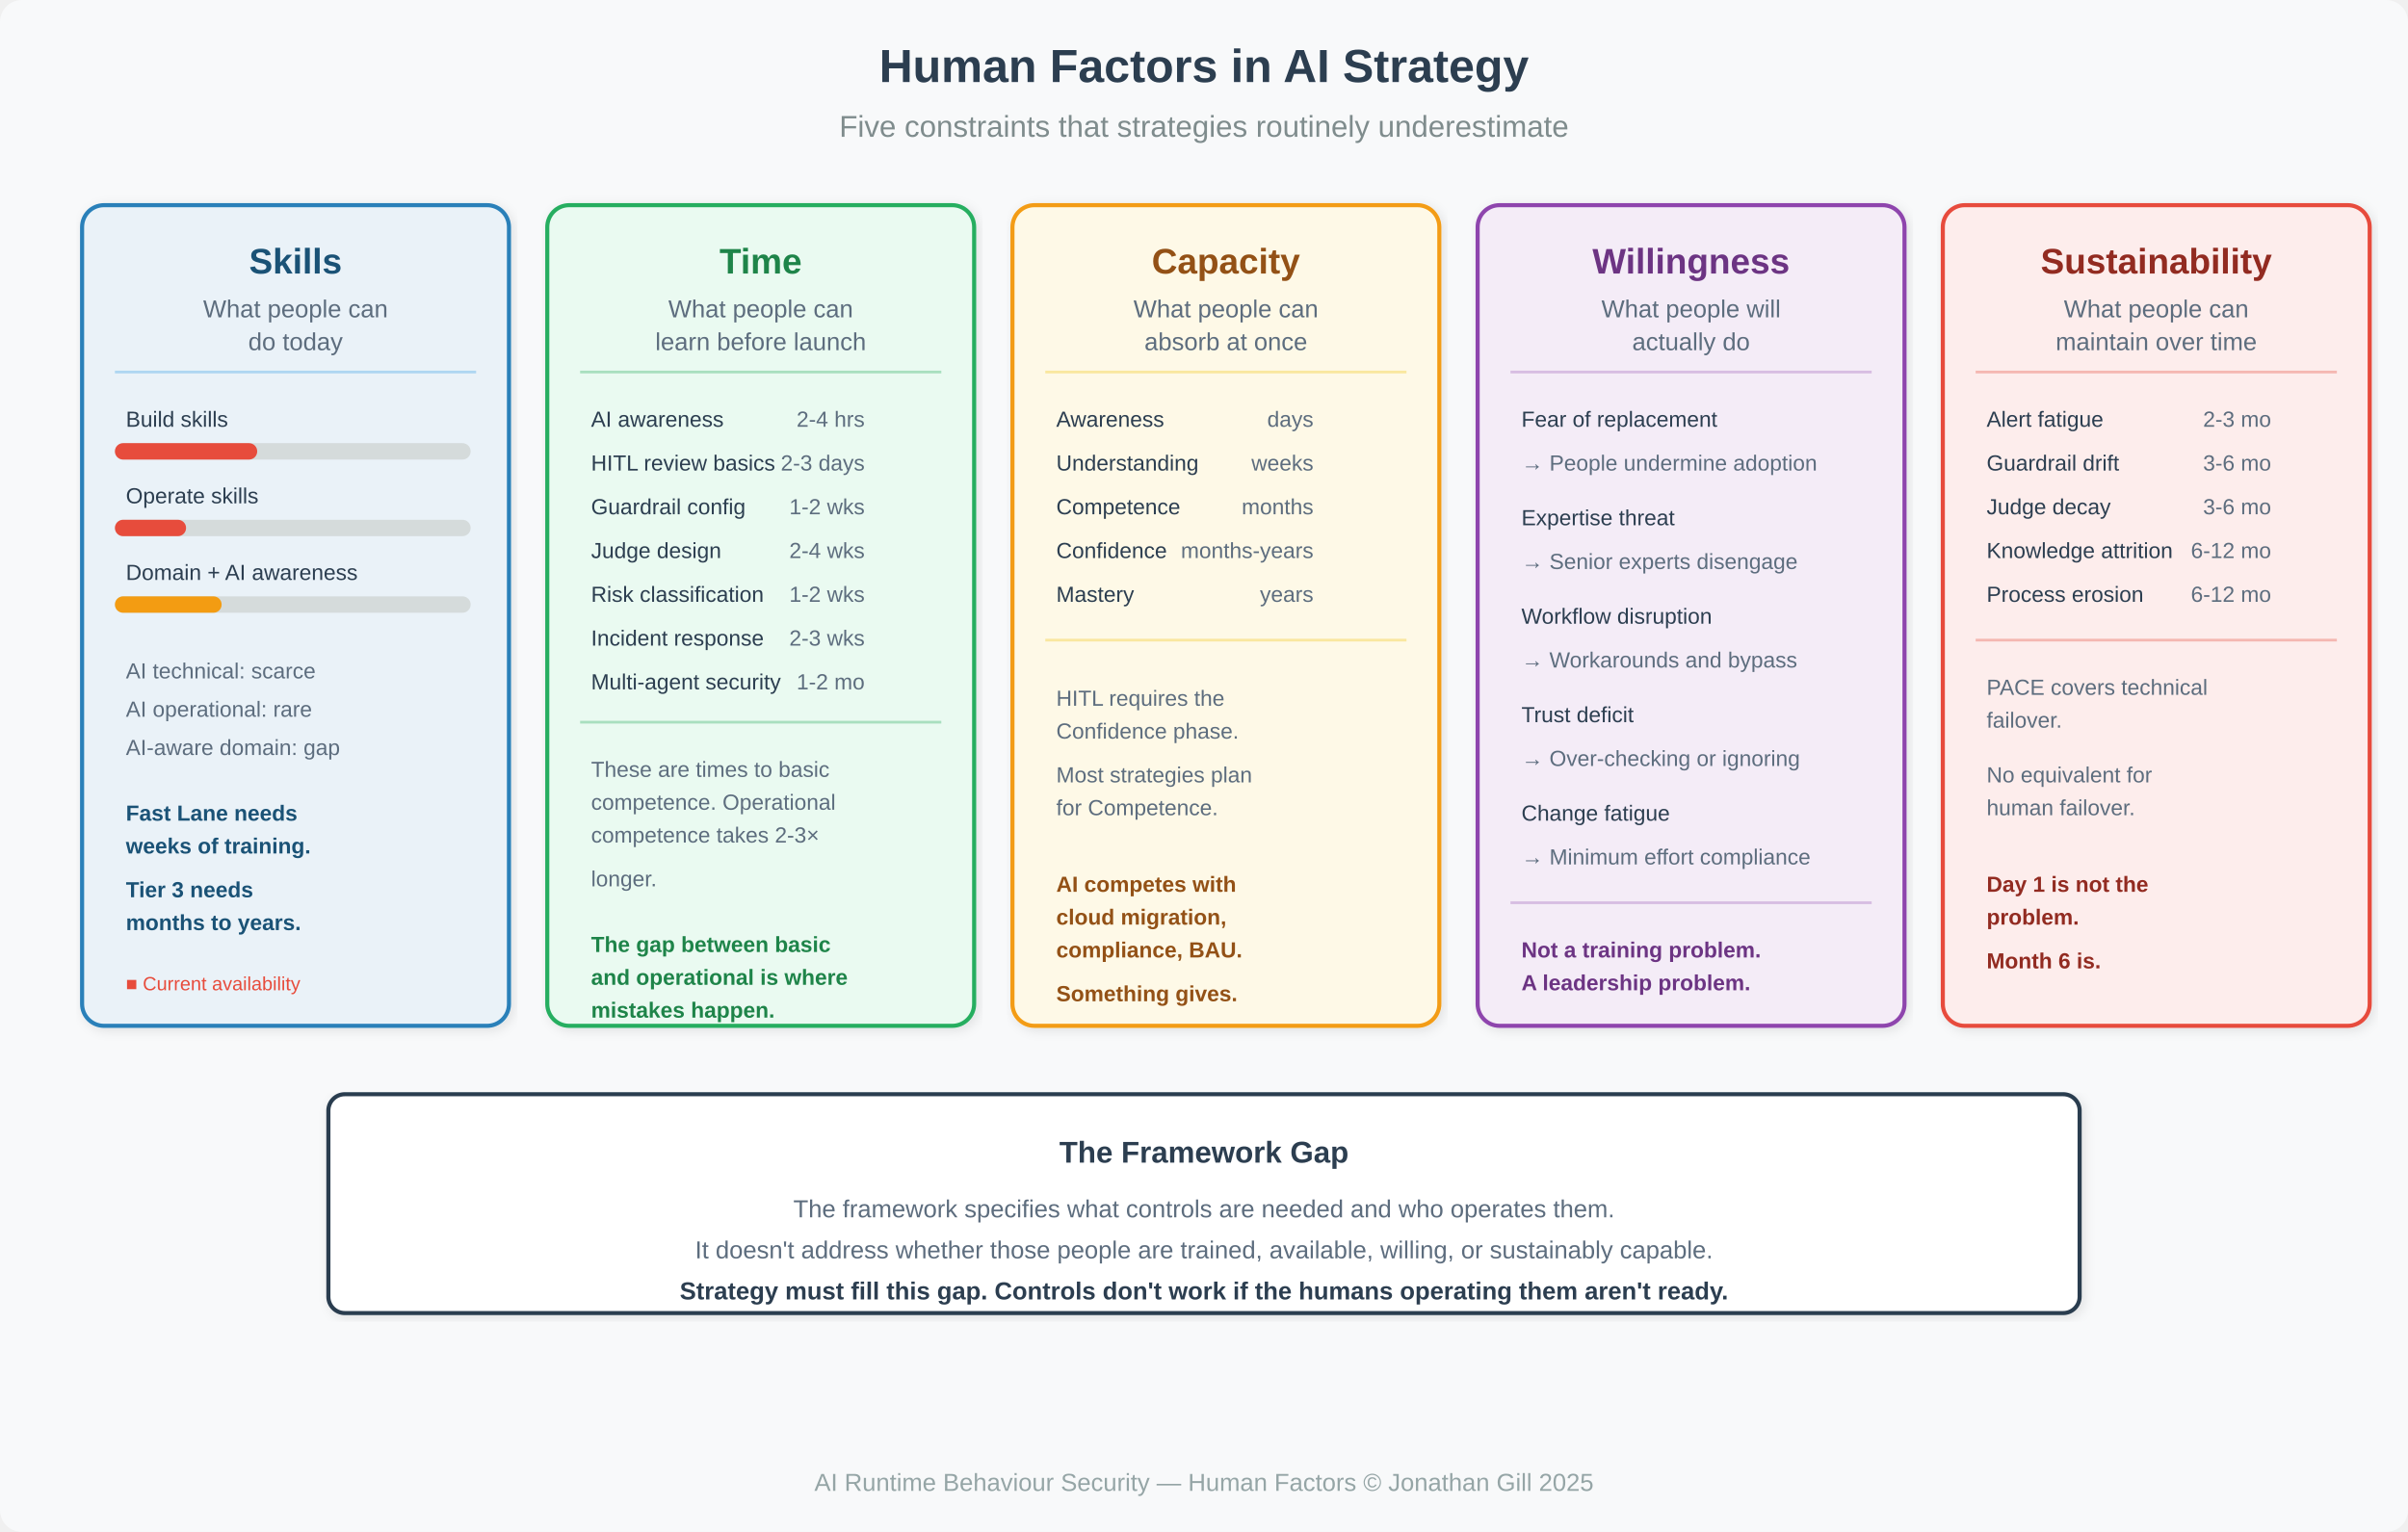
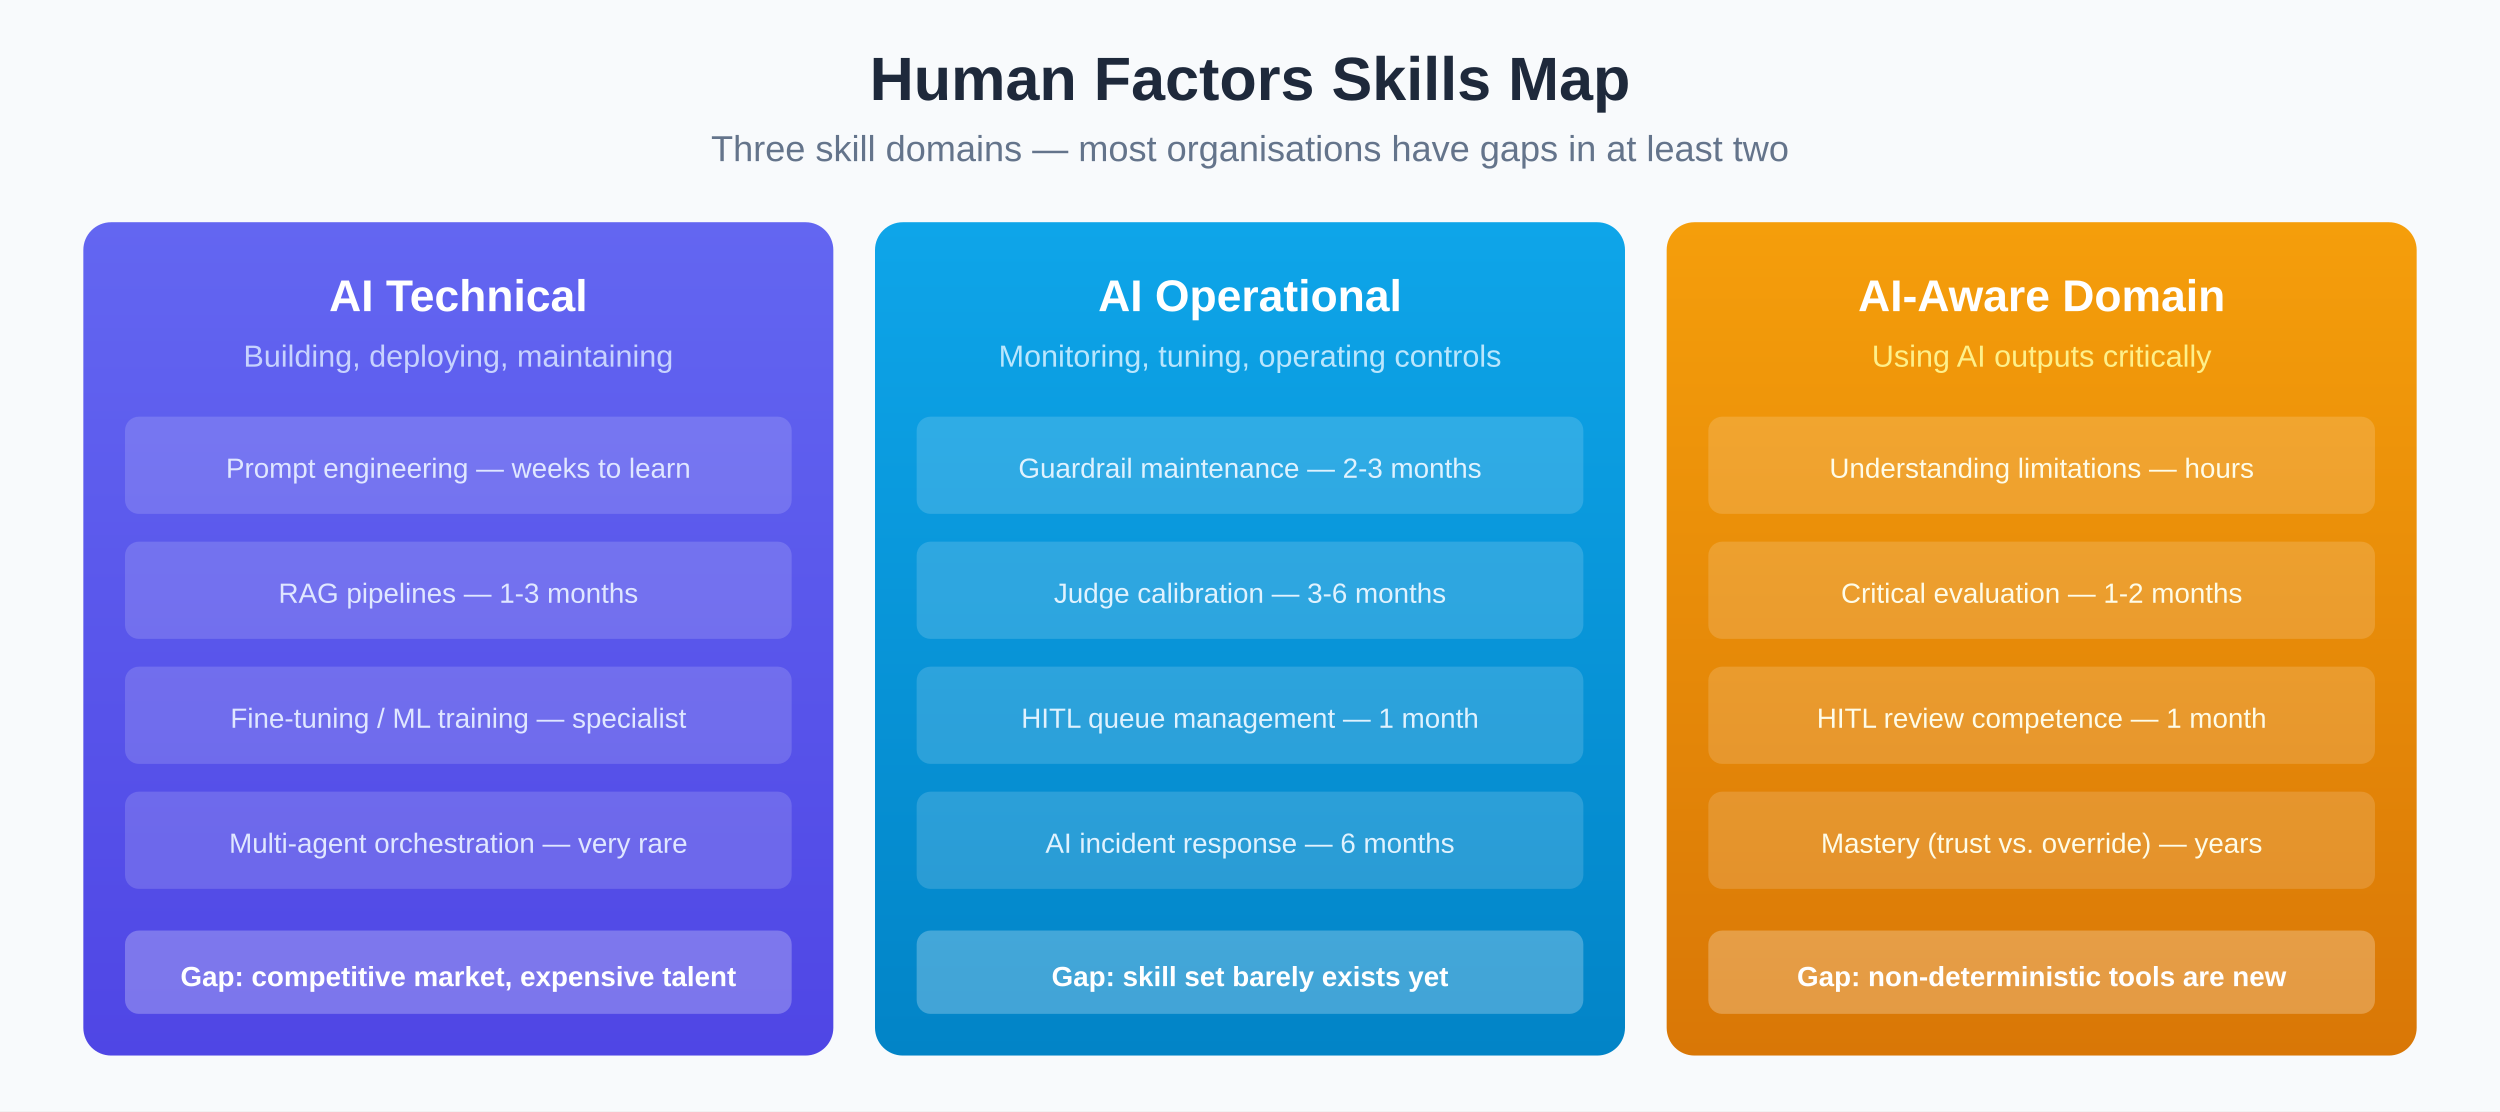
- <svg xmlns="http://www.w3.org/2000/svg" width="880" height="560" viewBox="0 0 880 560" font-family="Arial, Helvetica, sans-serif">
+ <svg xmlns="http://www.w3.org/2000/svg" width="900" height="400" viewBox="0 0 900 400">
  <defs>
-     <filter id="shadow" x="-2%" y="-2%" width="104%" height="106%">
-       <feDropShadow dx="1" dy="1" stdDeviation="2" flood-opacity="0.1" />
-     </filter>
+     <linearGradient id="techGrad" x1="0%" y1="0%" x2="0%" y2="100%">
+       <stop offset="0%" style="stop-color:#6366f1" />
+       <stop offset="100%" style="stop-color:#4f46e5" />
+     </linearGradient>
+     <linearGradient id="opsGrad" x1="0%" y1="0%" x2="0%" y2="100%">
+       <stop offset="0%" style="stop-color:#0ea5e9" />
+       <stop offset="100%" style="stop-color:#0284c7" />
+     </linearGradient>
+     <linearGradient id="domainGrad" x1="0%" y1="0%" x2="0%" y2="100%">
+       <stop offset="0%" style="stop-color:#f59e0b" />
+       <stop offset="100%" style="stop-color:#d97706" />
+     </linearGradient>
  </defs>
-   <rect width="880" height="560" fill="#f8f9fa" rx="8" />
-   <text x="440" y="30" text-anchor="middle" font-size="17" font-weight="bold" fill="#2c3e50">Human Factors in AI Strategy</text>
-   <text x="440" y="50" text-anchor="middle" font-size="11" fill="#7f8c8d">Five constraints that strategies routinely underestimate</text>
-   <rect x="30" y="75" width="156" height="300" rx="8" fill="#eaf2f8" stroke="#2980b9" stroke-width="1.5" filter="url(#shadow)" />
-   <text x="108" y="100" text-anchor="middle" font-size="13" font-weight="bold" fill="#1a5276">Skills</text>
-   <text x="108" y="116" text-anchor="middle" font-size="9" fill="#5d6d7e">What people can</text>
-   <text x="108" y="128" text-anchor="middle" font-size="9" fill="#5d6d7e">do today</text>
-   <line x1="42" y1="136" x2="174" y2="136" stroke="#aed6f1" stroke-width="1" />
-   <text x="46" y="156" font-size="8" fill="#2c3e50">Build skills</text>
-   <rect x="42" y="162" width="130" height="6" rx="3" fill="#d5dbdb" />
-   <rect x="42" y="162" width="52" height="6" rx="3" fill="#e74c3c" />
-   <text x="46" y="184" font-size="8" fill="#2c3e50">Operate skills</text>
-   <rect x="42" y="190" width="130" height="6" rx="3" fill="#d5dbdb" />
-   <rect x="42" y="190" width="26" height="6" rx="3" fill="#e74c3c" />
-   <text x="46" y="212" font-size="8" fill="#2c3e50">Domain + AI awareness</text>
-   <rect x="42" y="218" width="130" height="6" rx="3" fill="#d5dbdb" />
-   <rect x="42" y="218" width="39" height="6" rx="3" fill="#f39c12" />
-   <text x="46" y="248" font-size="8" fill="#5d6d7e">AI technical: scarce</text>
-   <text x="46" y="262" font-size="8" fill="#5d6d7e">AI operational: rare</text>
-   <text x="46" y="276" font-size="8" fill="#5d6d7e">AI-aware domain: gap</text>
-   <text x="46" y="300" font-size="8" font-weight="bold" fill="#1a5276">Fast Lane needs</text>
-   <text x="46" y="312" font-size="8" font-weight="bold" fill="#1a5276">weeks of training.</text>
-   <text x="46" y="328" font-size="8" font-weight="bold" fill="#1a5276">Tier 3 needs</text>
-   <text x="46" y="340" font-size="8" font-weight="bold" fill="#1a5276">months to years.</text>
-   <text x="46" y="362" font-size="7" fill="#e74c3c">■ Current availability</text>
-   <rect x="200" y="75" width="156" height="300" rx="8" fill="#eafaf1" stroke="#27ae60" stroke-width="1.5" filter="url(#shadow)" />
-   <text x="278" y="100" text-anchor="middle" font-size="13" font-weight="bold" fill="#1e8449">Time</text>
-   <text x="278" y="116" text-anchor="middle" font-size="9" fill="#5d6d7e">What people can</text>
-   <text x="278" y="128" text-anchor="middle" font-size="9" fill="#5d6d7e">learn before launch</text>
-   <line x1="212" y1="136" x2="344" y2="136" stroke="#a9dfbf" stroke-width="1" />
-   <text x="216" y="156" font-size="8" fill="#2c3e50">AI awareness</text>
-   <text x="316" y="156" font-size="8" fill="#5d6d7e" text-anchor="end">2-4 hrs</text>
-   <text x="216" y="172" font-size="8" fill="#2c3e50">HITL review basics</text>
-   <text x="316" y="172" font-size="8" fill="#5d6d7e" text-anchor="end">2-3 days</text>
-   <text x="216" y="188" font-size="8" fill="#2c3e50">Guardrail config</text>
-   <text x="316" y="188" font-size="8" fill="#5d6d7e" text-anchor="end">1-2 wks</text>
-   <text x="216" y="204" font-size="8" fill="#2c3e50">Judge design</text>
-   <text x="316" y="204" font-size="8" fill="#5d6d7e" text-anchor="end">2-4 wks</text>
-   <text x="216" y="220" font-size="8" fill="#2c3e50">Risk classification</text>
-   <text x="316" y="220" font-size="8" fill="#5d6d7e" text-anchor="end">1-2 wks</text>
-   <text x="216" y="236" font-size="8" fill="#2c3e50">Incident response</text>
-   <text x="316" y="236" font-size="8" fill="#5d6d7e" text-anchor="end">2-3 wks</text>
-   <text x="216" y="252" font-size="8" fill="#2c3e50">Multi-agent security</text>
-   <text x="316" y="252" font-size="8" fill="#5d6d7e" text-anchor="end">1-2 mo</text>
-   <line x1="212" y1="264" x2="344" y2="264" stroke="#a9dfbf" stroke-width="1" />
-   <text x="216" y="284" font-size="8" fill="#5d6d7e">These are times to basic</text>
-   <text x="216" y="296" font-size="8" fill="#5d6d7e">competence. Operational</text>
-   <text x="216" y="308" font-size="8" fill="#5d6d7e">competence takes 2-3×</text>
-   <text x="216" y="324" font-size="8" fill="#5d6d7e">longer.</text>
-   <text x="216" y="348" font-size="8" font-weight="bold" fill="#1e8449">The gap between basic</text>
-   <text x="216" y="360" font-size="8" font-weight="bold" fill="#1e8449">and operational is where</text>
-   <text x="216" y="372" font-size="8" font-weight="bold" fill="#1e8449">mistakes happen.</text>
-   <rect x="370" y="75" width="156" height="300" rx="8" fill="#fef9e7" stroke="#f39c12" stroke-width="1.5" filter="url(#shadow)" />
-   <text x="448" y="100" text-anchor="middle" font-size="13" font-weight="bold" fill="#935116">Capacity</text>
-   <text x="448" y="116" text-anchor="middle" font-size="9" fill="#5d6d7e">What people can</text>
-   <text x="448" y="128" text-anchor="middle" font-size="9" fill="#5d6d7e">absorb at once</text>
-   <line x1="382" y1="136" x2="514" y2="136" stroke="#f9e79f" stroke-width="1" />
-   <text x="386" y="156" font-size="8" fill="#2c3e50">Awareness</text>
-   <text x="480" y="156" font-size="8" fill="#5d6d7e" text-anchor="end">days</text>
-   <text x="386" y="172" font-size="8" fill="#2c3e50">Understanding</text>
-   <text x="480" y="172" font-size="8" fill="#5d6d7e" text-anchor="end">weeks</text>
-   <text x="386" y="188" font-size="8" fill="#2c3e50">Competence</text>
-   <text x="480" y="188" font-size="8" fill="#5d6d7e" text-anchor="end">months</text>
-   <text x="386" y="204" font-size="8" fill="#2c3e50">Confidence</text>
-   <text x="480" y="204" font-size="8" fill="#5d6d7e" text-anchor="end">months-years</text>
-   <text x="386" y="220" font-size="8" fill="#2c3e50">Mastery</text>
-   <text x="480" y="220" font-size="8" fill="#5d6d7e" text-anchor="end">years</text>
-   <line x1="382" y1="234" x2="514" y2="234" stroke="#f9e79f" stroke-width="1" />
-   <text x="386" y="258" font-size="8" fill="#5d6d7e">HITL requires the</text>
-   <text x="386" y="270" font-size="8" fill="#5d6d7e">Confidence phase.</text>
-   <text x="386" y="286" font-size="8" fill="#5d6d7e">Most strategies plan</text>
-   <text x="386" y="298" font-size="8" fill="#5d6d7e">for Competence.</text>
-   <text x="386" y="326" font-size="8" font-weight="bold" fill="#935116">AI competes with</text>
-   <text x="386" y="338" font-size="8" font-weight="bold" fill="#935116">cloud migration,</text>
-   <text x="386" y="350" font-size="8" font-weight="bold" fill="#935116">compliance, BAU.</text>
-   <text x="386" y="366" font-size="8" font-weight="bold" fill="#935116">Something gives.</text>
-   <rect x="540" y="75" width="156" height="300" rx="8" fill="#f4ecf7" stroke="#8e44ad" stroke-width="1.5" filter="url(#shadow)" />
-   <text x="618" y="100" text-anchor="middle" font-size="13" font-weight="bold" fill="#6c3483">Willingness</text>
-   <text x="618" y="116" text-anchor="middle" font-size="9" fill="#5d6d7e">What people will</text>
-   <text x="618" y="128" text-anchor="middle" font-size="9" fill="#5d6d7e">actually do</text>
-   <line x1="552" y1="136" x2="684" y2="136" stroke="#d7bde2" stroke-width="1" />
-   <text x="556" y="156" font-size="8" fill="#2c3e50">Fear of replacement</text>
-   <text x="556" y="172" font-size="8" fill="#5d6d7e">→ People undermine adoption</text>
-   <text x="556" y="192" font-size="8" fill="#2c3e50">Expertise threat</text>
-   <text x="556" y="208" font-size="8" fill="#5d6d7e">→ Senior experts disengage</text>
-   <text x="556" y="228" font-size="8" fill="#2c3e50">Workflow disruption</text>
-   <text x="556" y="244" font-size="8" fill="#5d6d7e">→ Workarounds and bypass</text>
-   <text x="556" y="264" font-size="8" fill="#2c3e50">Trust deficit</text>
-   <text x="556" y="280" font-size="8" fill="#5d6d7e">→ Over-checking or ignoring</text>
-   <text x="556" y="300" font-size="8" fill="#2c3e50">Change fatigue</text>
-   <text x="556" y="316" font-size="8" fill="#5d6d7e">→ Minimum effort compliance</text>
-   <line x1="552" y1="330" x2="684" y2="330" stroke="#d7bde2" stroke-width="1" />
-   <text x="556" y="350" font-size="8" font-weight="bold" fill="#6c3483">Not a training problem.</text>
-   <text x="556" y="362" font-size="8" font-weight="bold" fill="#6c3483">A leadership problem.</text>
-   <rect x="710" y="75" width="156" height="300" rx="8" fill="#fdedec" stroke="#e74c3c" stroke-width="1.5" filter="url(#shadow)" />
-   <text x="788" y="100" text-anchor="middle" font-size="13" font-weight="bold" fill="#922b21">Sustainability</text>
-   <text x="788" y="116" text-anchor="middle" font-size="9" fill="#5d6d7e">What people can</text>
-   <text x="788" y="128" text-anchor="middle" font-size="9" fill="#5d6d7e">maintain over time</text>
-   <line x1="722" y1="136" x2="854" y2="136" stroke="#f5b7b1" stroke-width="1" />
-   <text x="726" y="156" font-size="8" fill="#2c3e50">Alert fatigue</text>
-   <text x="830" y="156" font-size="8" fill="#5d6d7e" text-anchor="end">2-3 mo</text>
-   <text x="726" y="172" font-size="8" fill="#2c3e50">Guardrail drift</text>
-   <text x="830" y="172" font-size="8" fill="#5d6d7e" text-anchor="end">3-6 mo</text>
-   <text x="726" y="188" font-size="8" fill="#2c3e50">Judge decay</text>
-   <text x="830" y="188" font-size="8" fill="#5d6d7e" text-anchor="end">3-6 mo</text>
-   <text x="726" y="204" font-size="8" fill="#2c3e50">Knowledge attrition</text>
-   <text x="830" y="204" font-size="8" fill="#5d6d7e" text-anchor="end">6-12 mo</text>
-   <text x="726" y="220" font-size="8" fill="#2c3e50">Process erosion</text>
-   <text x="830" y="220" font-size="8" fill="#5d6d7e" text-anchor="end">6-12 mo</text>
-   <line x1="722" y1="234" x2="854" y2="234" stroke="#f5b7b1" stroke-width="1" />
-   <text x="726" y="254" font-size="8" fill="#5d6d7e">PACE covers technical</text>
-   <text x="726" y="266" font-size="8" fill="#5d6d7e">failover.</text>
-   <text x="726" y="286" font-size="8" fill="#5d6d7e">No equivalent for</text>
-   <text x="726" y="298" font-size="8" fill="#5d6d7e">human failover.</text>
-   <text x="726" y="326" font-size="8" font-weight="bold" fill="#922b21">Day 1 is not the</text>
-   <text x="726" y="338" font-size="8" font-weight="bold" fill="#922b21">problem.</text>
-   <text x="726" y="354" font-size="8" font-weight="bold" fill="#922b21">Month 6 is.</text>
-   <rect x="120" y="400" width="640" height="80" rx="6" fill="#fff" stroke="#2c3e50" stroke-width="1.5" filter="url(#shadow)" />
-   <text x="440" y="425" text-anchor="middle" font-size="11" font-weight="bold" fill="#2c3e50">The Framework Gap</text>
-   <text x="440" y="445" text-anchor="middle" font-size="9" fill="#5d6d7e">The framework specifies what controls are needed and who operates them.</text>
-   <text x="440" y="460" text-anchor="middle" font-size="9" fill="#5d6d7e">It doesn't address whether those people are trained, available, willing, or sustainably capable.</text>
-   <text x="440" y="475" text-anchor="middle" font-size="9" font-weight="bold" fill="#2c3e50">Strategy must fill this gap. Controls don't work if the humans operating them aren't ready.</text>
-   <text x="440" y="545" text-anchor="middle" font-size="9" fill="#95a5a6">AI Runtime Behaviour Security — Human Factors © Jonathan Gill 2025</text>
+   <rect width="900" height="400" fill="#f8fafc" />
+   <text x="450" y="36" font-family="Arial, sans-serif" font-size="22" font-weight="bold" fill="#1e293b" text-anchor="middle">Human Factors Skills Map</text>
+   <text x="450" y="58" font-family="Arial, sans-serif" font-size="13" fill="#64748b" text-anchor="middle">Three skill domains — most organisations have gaps in at least two</text>
+   <rect x="30" y="80" width="270" height="300" rx="10" fill="url(#techGrad)" />
+   <text x="165" y="112" font-family="Arial, sans-serif" font-size="16" font-weight="bold" fill="white" text-anchor="middle">AI Technical</text>
+   <text x="165" y="132" font-family="Arial, sans-serif" font-size="11" fill="#c7d2fe" text-anchor="middle">Building, deploying, maintaining</text>
+   <rect x="45" y="150" width="240" height="35" rx="5" fill="rgba(255,255,255,0.15)" />
+   <text x="165" y="172" font-family="Arial, sans-serif" font-size="10" fill="#e0e7ff" text-anchor="middle">Prompt engineering — weeks to learn</text>
+   <rect x="45" y="195" width="240" height="35" rx="5" fill="rgba(255,255,255,0.15)" />
+   <text x="165" y="217" font-family="Arial, sans-serif" font-size="10" fill="#e0e7ff" text-anchor="middle">RAG pipelines — 1-3 months</text>
+   <rect x="45" y="240" width="240" height="35" rx="5" fill="rgba(255,255,255,0.15)" />
+   <text x="165" y="262" font-family="Arial, sans-serif" font-size="10" fill="#e0e7ff" text-anchor="middle">Fine-tuning / ML training — specialist</text>
+   <rect x="45" y="285" width="240" height="35" rx="5" fill="rgba(255,255,255,0.15)" />
+   <text x="165" y="307" font-family="Arial, sans-serif" font-size="10" fill="#e0e7ff" text-anchor="middle">Multi-agent orchestration — very rare</text>
+   <rect x="45" y="335" width="240" height="30" rx="5" fill="rgba(255,255,255,0.25)" />
+   <text x="165" y="355" font-family="Arial, sans-serif" font-size="10" font-weight="bold" fill="white" text-anchor="middle">Gap: competitive market, expensive talent</text>
+   <rect x="315" y="80" width="270" height="300" rx="10" fill="url(#opsGrad)" />
+   <text x="450" y="112" font-family="Arial, sans-serif" font-size="16" font-weight="bold" fill="white" text-anchor="middle">AI Operational</text>
+   <text x="450" y="132" font-family="Arial, sans-serif" font-size="11" fill="#bae6fd" text-anchor="middle">Monitoring, tuning, operating controls</text>
+   <rect x="330" y="150" width="240" height="35" rx="5" fill="rgba(255,255,255,0.15)" />
+   <text x="450" y="172" font-family="Arial, sans-serif" font-size="10" fill="#e0f2fe" text-anchor="middle">Guardrail maintenance — 2-3 months</text>
+   <rect x="330" y="195" width="240" height="35" rx="5" fill="rgba(255,255,255,0.15)" />
+   <text x="450" y="217" font-family="Arial, sans-serif" font-size="10" fill="#e0f2fe" text-anchor="middle">Judge calibration — 3-6 months</text>
+   <rect x="330" y="240" width="240" height="35" rx="5" fill="rgba(255,255,255,0.15)" />
+   <text x="450" y="262" font-family="Arial, sans-serif" font-size="10" fill="#e0f2fe" text-anchor="middle">HITL queue management — 1 month</text>
+   <rect x="330" y="285" width="240" height="35" rx="5" fill="rgba(255,255,255,0.15)" />
+   <text x="450" y="307" font-family="Arial, sans-serif" font-size="10" fill="#e0f2fe" text-anchor="middle">AI incident response — 6 months</text>
+   <rect x="330" y="335" width="240" height="30" rx="5" fill="rgba(255,255,255,0.25)" />
+   <text x="450" y="355" font-family="Arial, sans-serif" font-size="10" font-weight="bold" fill="white" text-anchor="middle">Gap: skill set barely exists yet</text>
+   <rect x="600" y="80" width="270" height="300" rx="10" fill="url(#domainGrad)" />
+   <text x="735" y="112" font-family="Arial, sans-serif" font-size="16" font-weight="bold" fill="white" text-anchor="middle">AI-Aware Domain</text>
+   <text x="735" y="132" font-family="Arial, sans-serif" font-size="11" fill="#fef08a" text-anchor="middle">Using AI outputs critically</text>
+   <rect x="615" y="150" width="240" height="35" rx="5" fill="rgba(255,255,255,0.15)" />
+   <text x="735" y="172" font-family="Arial, sans-serif" font-size="10" fill="#fefce8" text-anchor="middle">Understanding limitations — hours</text>
+   <rect x="615" y="195" width="240" height="35" rx="5" fill="rgba(255,255,255,0.15)" />
+   <text x="735" y="217" font-family="Arial, sans-serif" font-size="10" fill="#fefce8" text-anchor="middle">Critical evaluation — 1-2 months</text>
+   <rect x="615" y="240" width="240" height="35" rx="5" fill="rgba(255,255,255,0.15)" />
+   <text x="735" y="262" font-family="Arial, sans-serif" font-size="10" fill="#fefce8" text-anchor="middle">HITL review competence — 1 month</text>
+   <rect x="615" y="285" width="240" height="35" rx="5" fill="rgba(255,255,255,0.15)" />
+   <text x="735" y="307" font-family="Arial, sans-serif" font-size="10" fill="#fefce8" text-anchor="middle">Mastery (trust vs. override) — years</text>
+   <rect x="615" y="335" width="240" height="30" rx="5" fill="rgba(255,255,255,0.25)" />
+   <text x="735" y="355" font-family="Arial, sans-serif" font-size="10" font-weight="bold" fill="white" text-anchor="middle">Gap: non-deterministic tools are new</text>
</svg>
